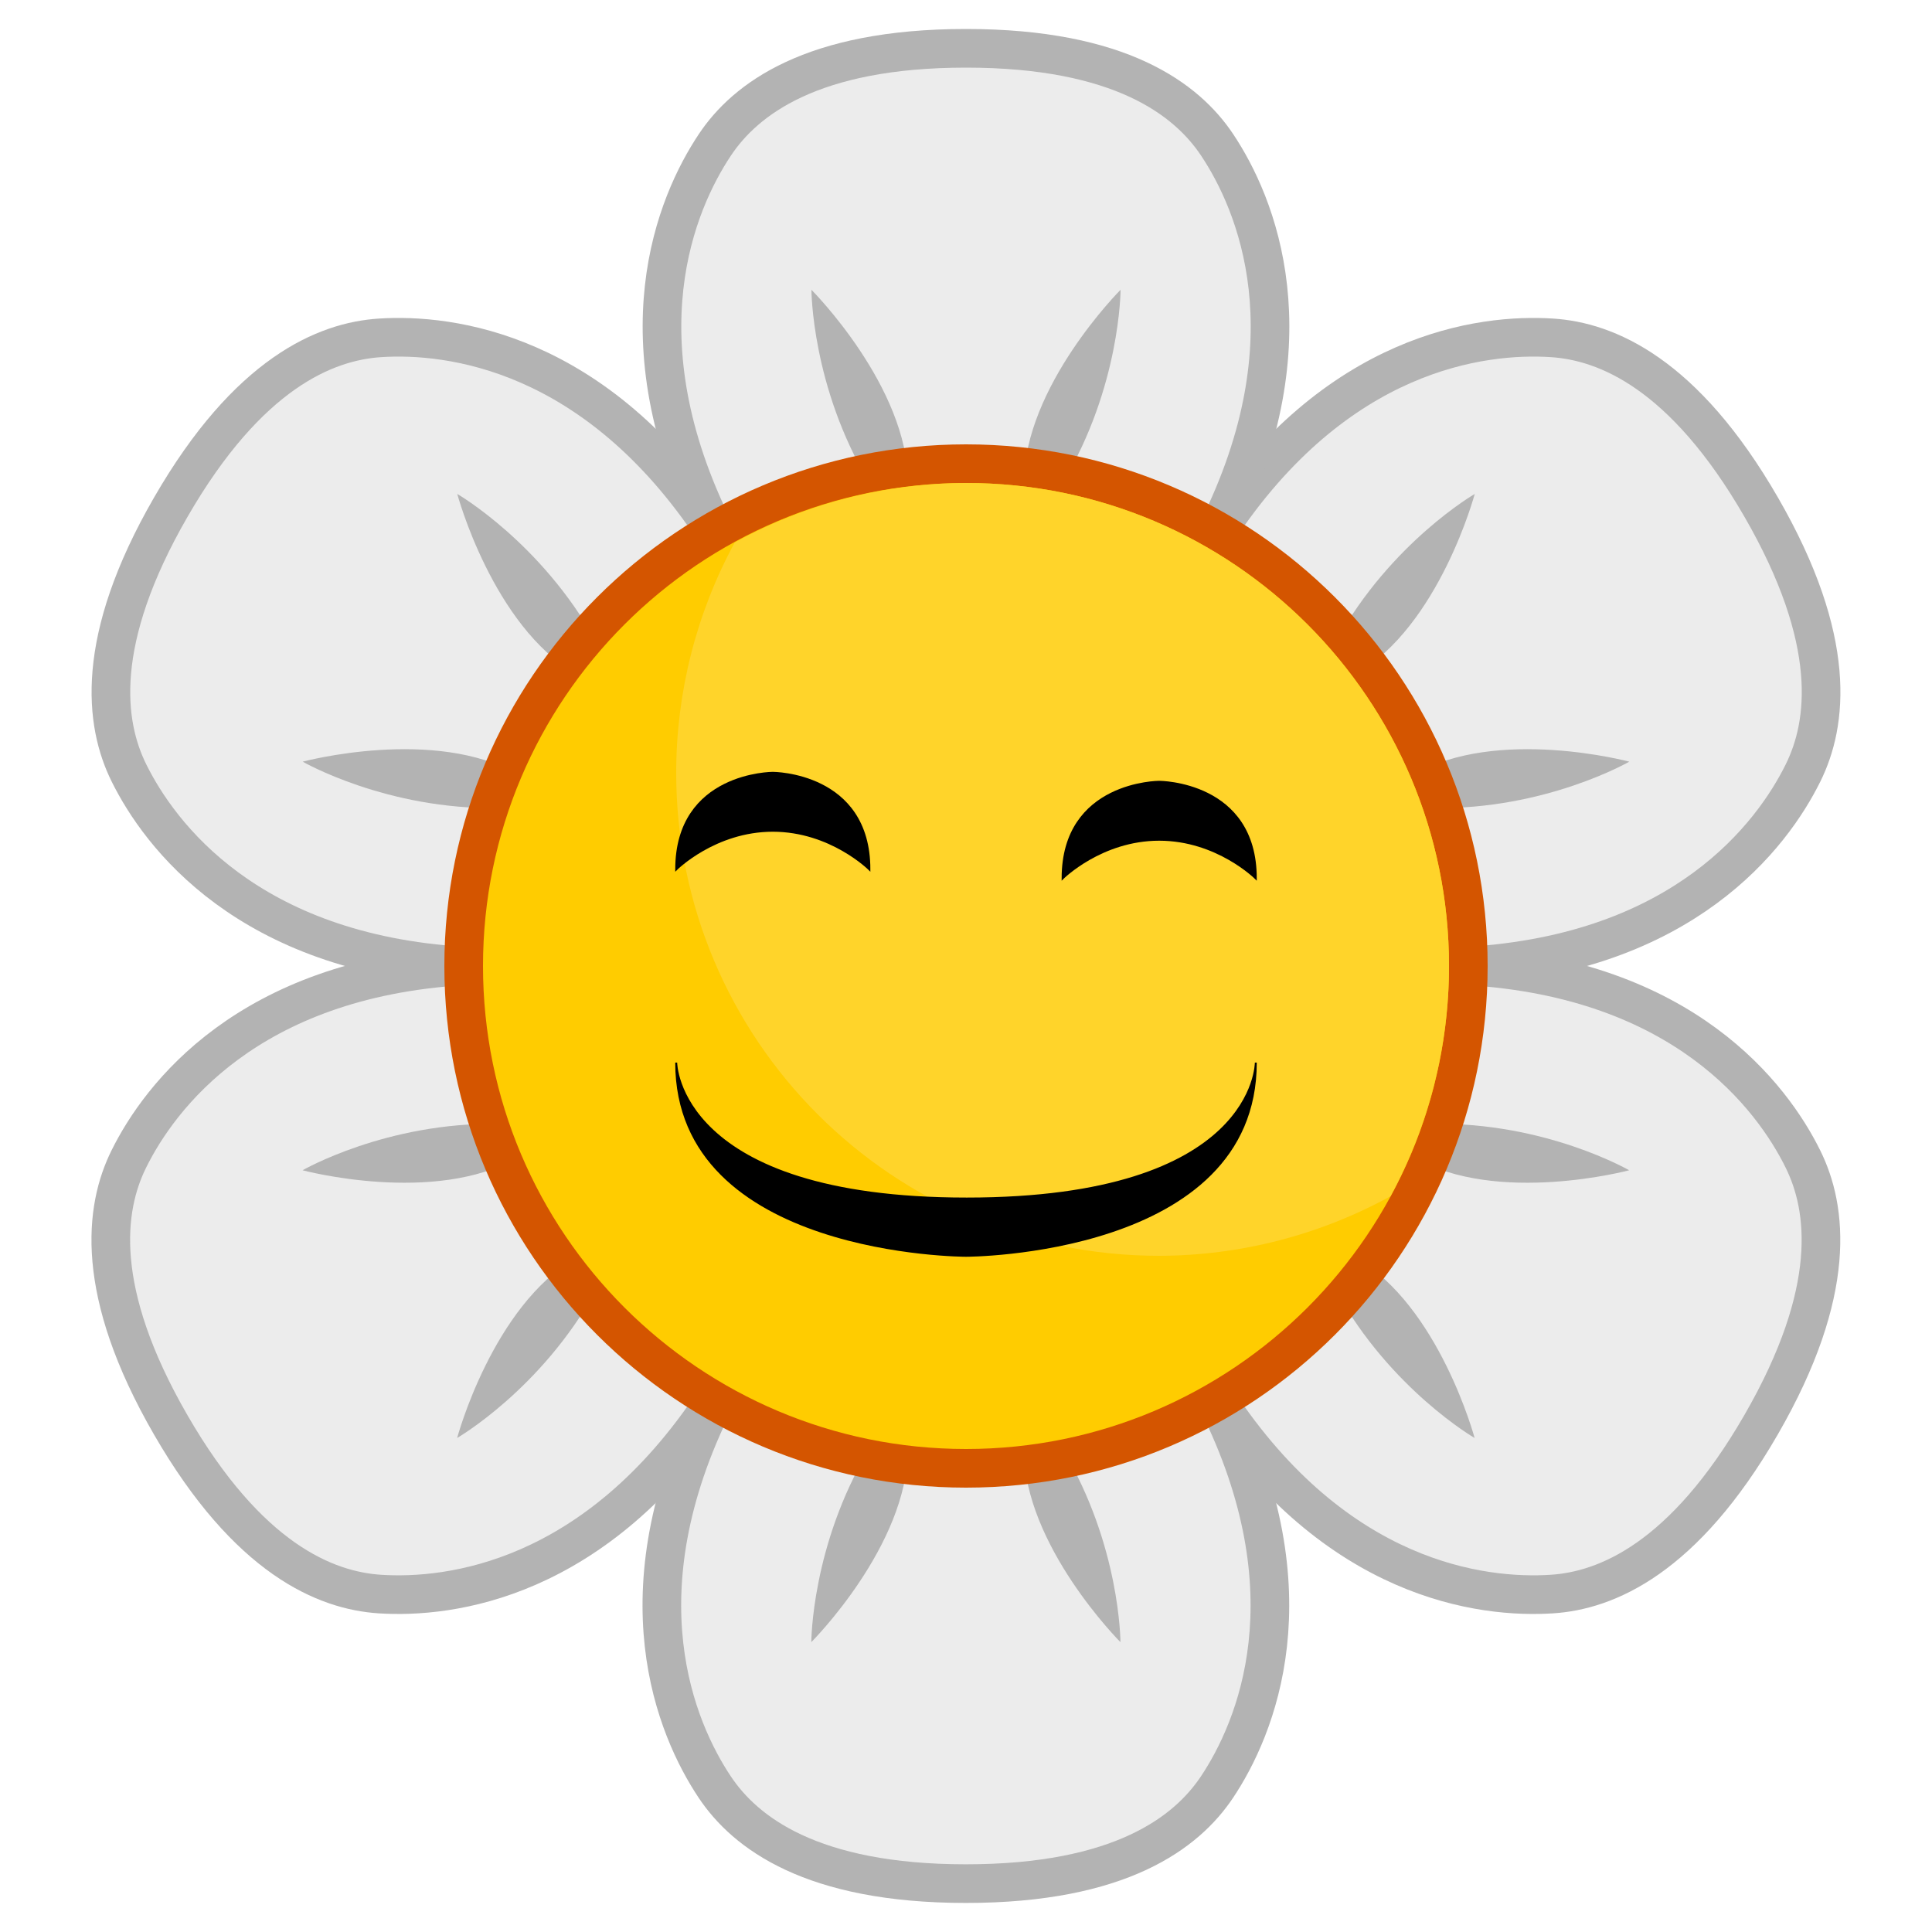
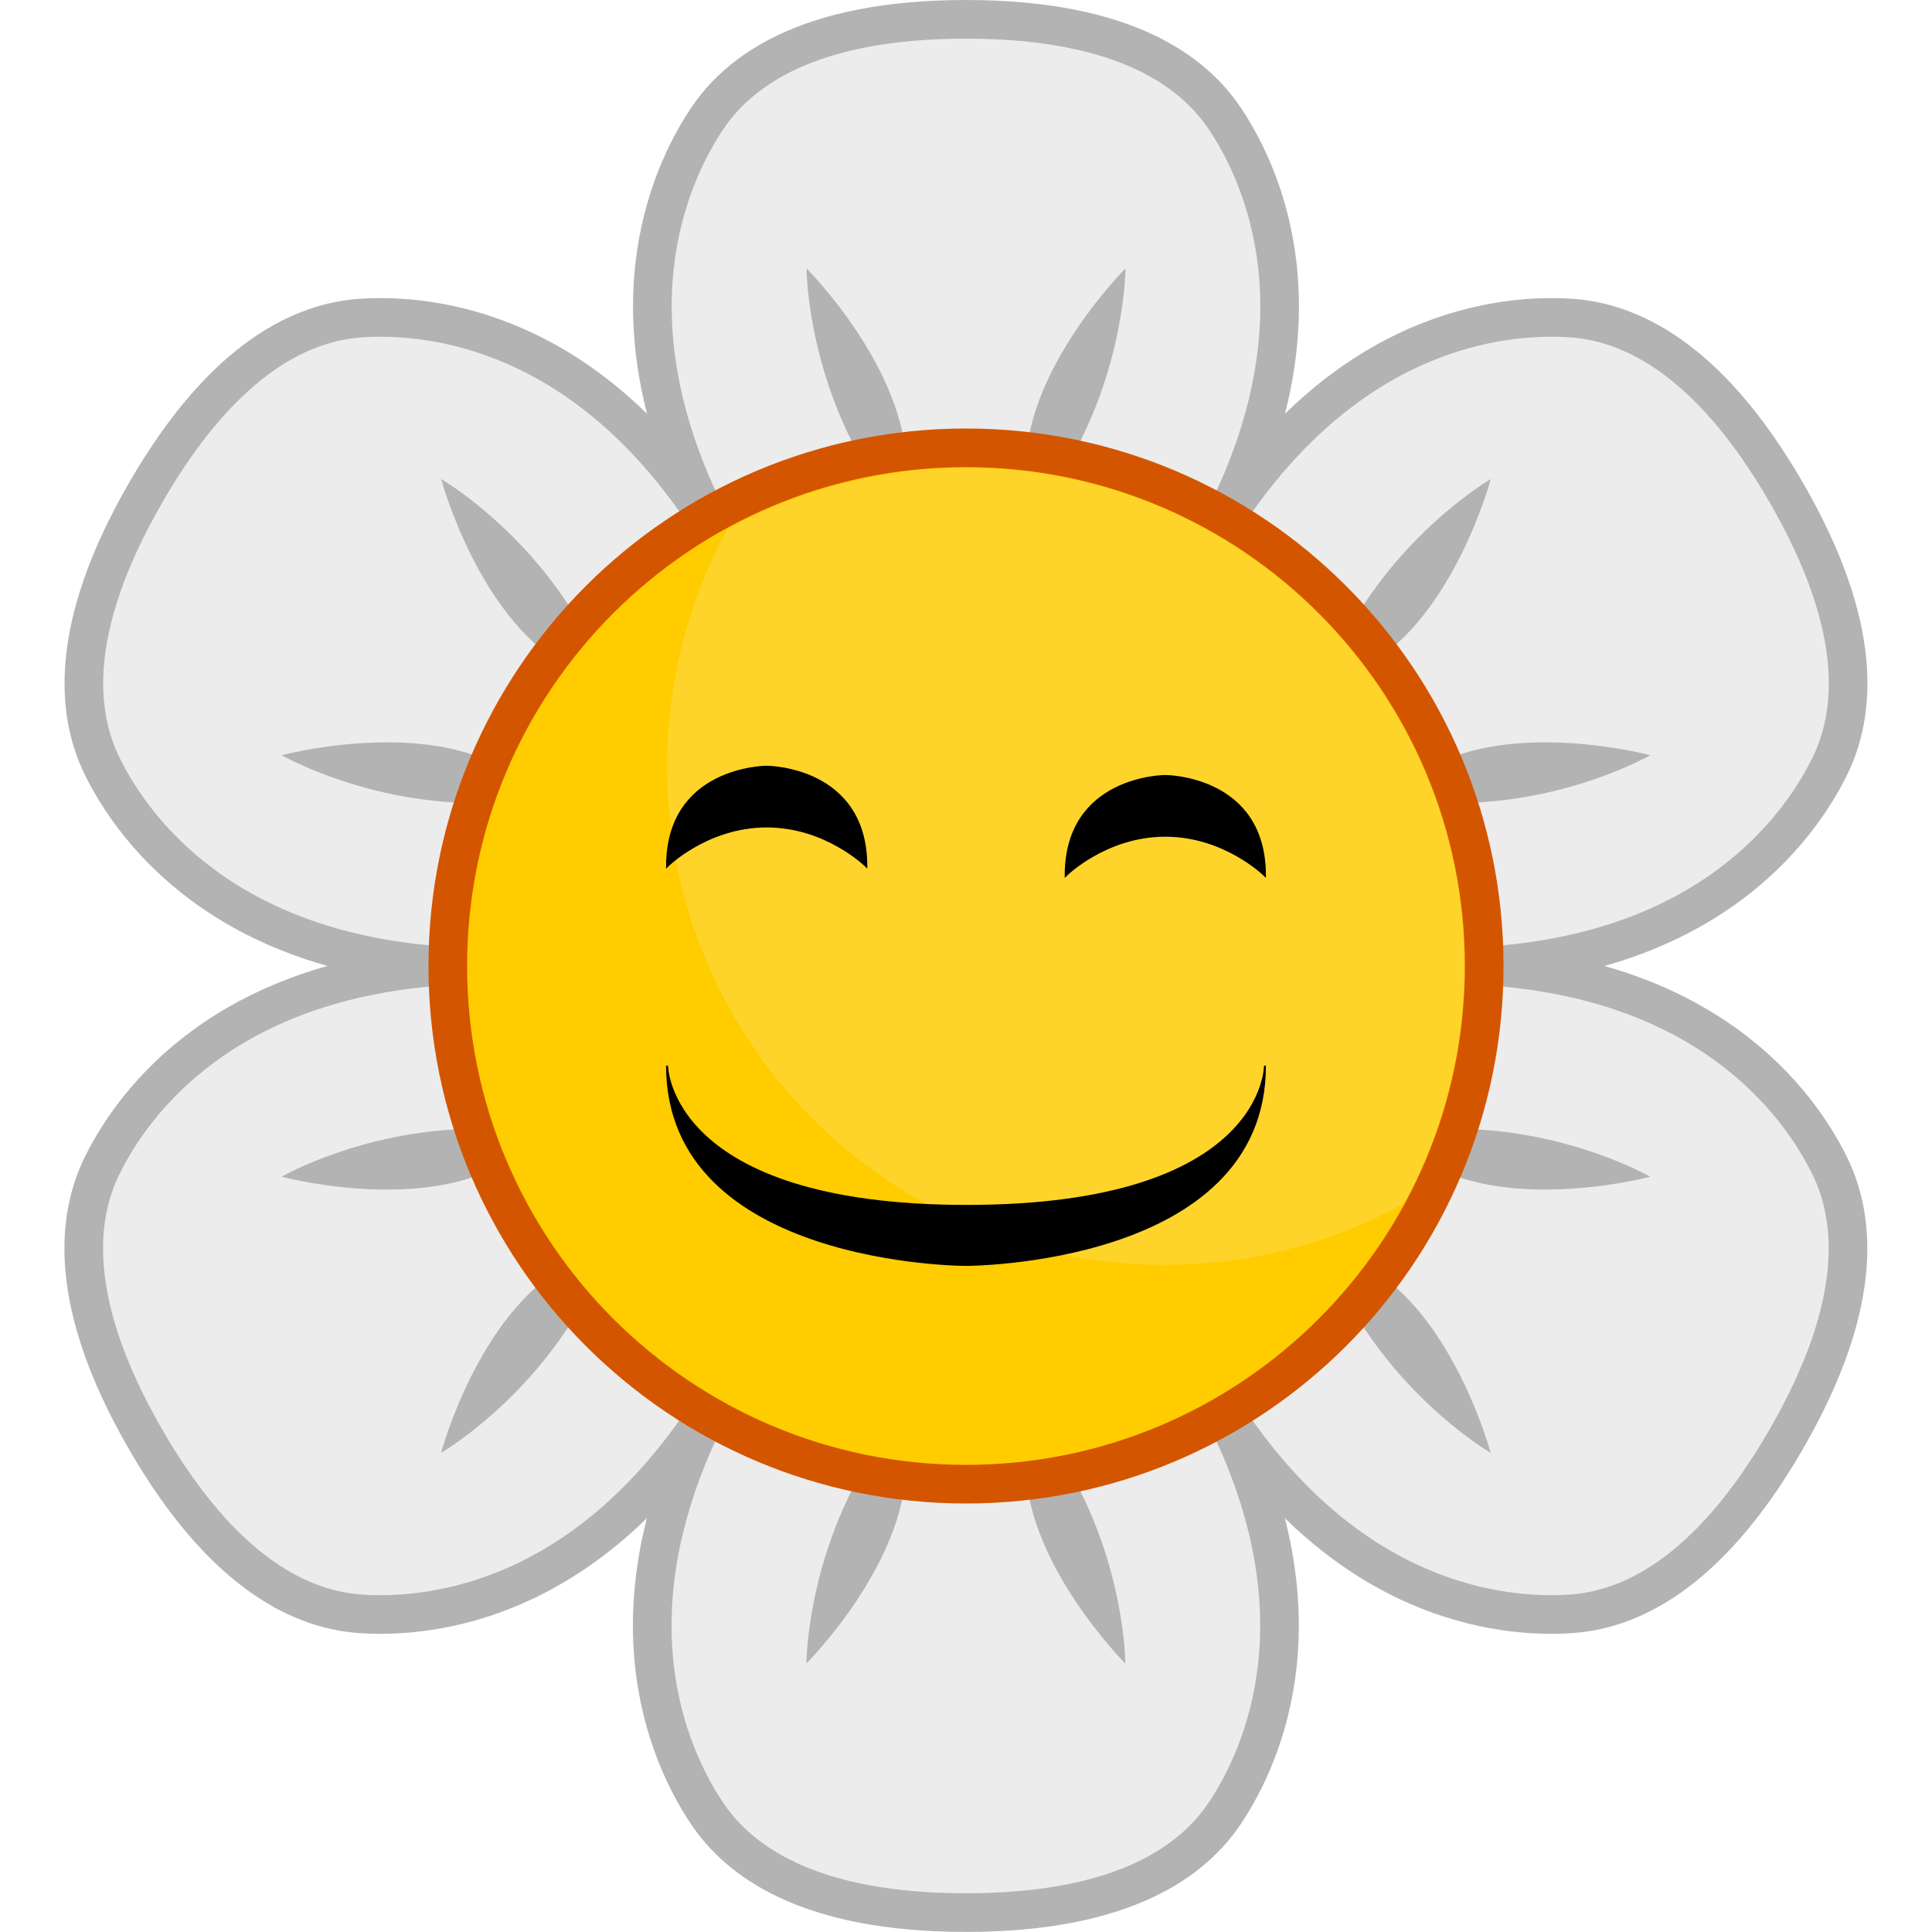
<svg xmlns="http://www.w3.org/2000/svg" width="1000" height="1000" id="svg2" version="1.1" viewBox="0 0 1000 1000">
  <defs id="defs4">
    </defs>
  <g id="layer2" />
  <g id="layer1" transform="translate(0,-52.36218)" style="display:inline">
-     <g id="g4797">
-       <g id="g4665-4" transform="matrix(0.5,0.8660254,-0.8660254,0.5,683.2221,-130.6962)" style="">
-         <path style="fill:#ececec;fill-rule:evenodd;stroke:#b3b3b3;stroke-width:20;stroke-linecap:butt;stroke-linejoin:miter;stroke-miterlimit:4;stroke-dasharray:none;stroke-opacity:1" d="m 500,25 c -80,0 -114.311,26.466 -130,50 -20,30 -50,100 0,200 86.667,0 173.333,0 260,0 C 680,175 650,105 630,75 614.311,51.466 580,25 500,25 Z" id="path4188-6" />
+     <g id="g4797" transform="matrix(1.031621,0,0,1.031574,-15.80948,-17.43944)">
+       <g id="g4665-4" transform="matrix(0.5,0.8660254,-0.8660254,0.5,683.2221,-130.6962)">
+         <path style="fill:#ececec;fill-rule:evenodd;stroke:#b3b3b3;stroke-width:19.387;stroke-linecap:butt;stroke-linejoin:miter;stroke-miterlimit:4;stroke-dasharray:none;stroke-opacity:1" d="m 500,25 c -80,0 -114.311,26.466 -130,50 -20,30 -50,100 0,200 86.667,0 173.333,0 260,0 C 680,175 650,105 630,75 614.311,51.466 580,25 500,25 Z" id="path4188-6" />
        <path style="fill:#b3b3b3;fill-rule:evenodd;stroke:none;stroke-width:1px;stroke-linecap:butt;stroke-linejoin:miter;stroke-opacity:1" d="m 450,250 c -30,-50 -30,-100 -30,-100 0,0 50,50 50,100 z" id="path4648-0" />
        <path style="fill:#b3b3b3;fill-rule:evenodd;stroke:none;stroke-width:1px;stroke-linecap:butt;stroke-linejoin:miter;stroke-opacity:1" d="m 550,250 c 30,-50 30,-100 30,-100 0,0 -50,50 -50,100 z" id="path4648-7-7" />
      </g>
-       <g id="g4665-5" transform="matrix(-0.5,0.8660254,-0.8660254,-0.5,1183.157,369.3559)" style="">
-         <path style="fill:#ececec;fill-rule:evenodd;stroke:#b3b3b3;stroke-width:20;stroke-linecap:butt;stroke-linejoin:miter;stroke-miterlimit:4;stroke-dasharray:none;stroke-opacity:1" d="m 500,25 c -80,0 -114.311,26.466 -130,50 -20,30 -50,100 0,200 86.667,0 173.333,0 260,0 C 680,175 650,105 630,75 614.311,51.466 580,25 500,25 Z" id="path4188-4" />
+       <g id="g4665-5" transform="matrix(-0.5,0.8660254,-0.8660254,-0.5,1183.157,369.3559)">
+         <path style="fill:#ececec;fill-rule:evenodd;stroke:#b3b3b3;stroke-width:19.387;stroke-linecap:butt;stroke-linejoin:miter;stroke-miterlimit:4;stroke-dasharray:none;stroke-opacity:1" d="m 500,25 c -80,0 -114.311,26.466 -130,50 -20,30 -50,100 0,200 86.667,0 173.333,0 260,0 C 680,175 650,105 630,75 614.311,51.466 580,25 500,25 Z" id="path4188-4" />
        <path style="fill:#b3b3b3;fill-rule:evenodd;stroke:none;stroke-width:1px;stroke-linecap:butt;stroke-linejoin:miter;stroke-opacity:1" d="m 450,250 c -30,-50 -30,-100 -30,-100 0,0 50,50 50,100 z" id="path4648-3" />
        <path style="fill:#b3b3b3;fill-rule:evenodd;stroke:none;stroke-width:1px;stroke-linecap:butt;stroke-linejoin:miter;stroke-opacity:1" d="m 550,250 c 30,-50 30,-100 30,-100 0,0 -50,50 -50,100 z" id="path4648-7-0" />
      </g>
-       <g id="g4665-7" transform="matrix(-1,0,0,-1,999.9348,1052.323)" style="">
-         <path style="fill:#ececec;fill-rule:evenodd;stroke:#b3b3b3;stroke-width:20;stroke-linecap:butt;stroke-linejoin:miter;stroke-miterlimit:4;stroke-dasharray:none;stroke-opacity:1" d="m 500,25 c -80,0 -114.311,26.466 -130,50 -20,30 -50,100 0,200 86.667,0 173.333,0 260,0 C 680,175 650,105 630,75 614.311,51.466 580,25 500,25 Z" id="path4188-7" />
+       <g id="g4665-7" transform="matrix(-1,0,0,-1,999.9348,1052.323)">
+         <path style="fill:#ececec;fill-rule:evenodd;stroke:#b3b3b3;stroke-width:19.387;stroke-linecap:butt;stroke-linejoin:miter;stroke-miterlimit:4;stroke-dasharray:none;stroke-opacity:1" d="m 500,25 c -80,0 -114.311,26.466 -130,50 -20,30 -50,100 0,200 86.667,0 173.333,0 260,0 C 680,175 650,105 630,75 614.311,51.466 580,25 500,25 Z" id="path4188-7" />
        <path style="fill:#b3b3b3;fill-rule:evenodd;stroke:none;stroke-width:1px;stroke-linecap:butt;stroke-linejoin:miter;stroke-opacity:1" d="m 450,250 c -30,-50 -30,-100 -30,-100 0,0 50,50 50,100 z" id="path4648-30" />
        <path style="fill:#b3b3b3;fill-rule:evenodd;stroke:none;stroke-width:1px;stroke-linecap:butt;stroke-linejoin:miter;stroke-opacity:1" d="m 550,250 c 30,-50 30,-100 30,-100 0,0 -50,50 -50,100 z" id="path4648-7-1" />
      </g>
-       <g id="g4665-4-3" transform="matrix(-0.5,-0.8660254,0.8660254,-0.5,316.7128,1235.381)" style="">
-         <path style="fill:#ececec;fill-rule:evenodd;stroke:#b3b3b3;stroke-width:20;stroke-linecap:butt;stroke-linejoin:miter;stroke-miterlimit:4;stroke-dasharray:none;stroke-opacity:1" d="m 500,25 c -80,0 -114.311,26.466 -130,50 -20,30 -50,100 0,200 86.667,0 173.333,0 260,0 C 680,175 650,105 630,75 614.311,51.466 580,25 500,25 Z" id="path4188-6-1" />
+       <g id="g4665-4-3" transform="matrix(-0.5,-0.8660254,0.8660254,-0.5,316.7128,1235.381)">
+         <path style="fill:#ececec;fill-rule:evenodd;stroke:#b3b3b3;stroke-width:19.387;stroke-linecap:butt;stroke-linejoin:miter;stroke-miterlimit:4;stroke-dasharray:none;stroke-opacity:1" d="m 500,25 c -80,0 -114.311,26.466 -130,50 -20,30 -50,100 0,200 86.667,0 173.333,0 260,0 C 680,175 650,105 630,75 614.311,51.466 580,25 500,25 Z" id="path4188-6-1" />
        <path style="fill:#b3b3b3;fill-rule:evenodd;stroke:none;stroke-width:1px;stroke-linecap:butt;stroke-linejoin:miter;stroke-opacity:1" d="m 450,250 c -30,-50 -30,-100 -30,-100 0,0 50,50 50,100 z" id="path4648-0-9" />
        <path style="fill:#b3b3b3;fill-rule:evenodd;stroke:none;stroke-width:1px;stroke-linecap:butt;stroke-linejoin:miter;stroke-opacity:1" d="m 550,250 c 30,-50 30,-100 30,-100 0,0 -50,50 -50,100 z" id="path4648-7-7-0" />
      </g>
-       <g id="g4665-5-7" transform="matrix(0.5,-0.8660254,0.8660254,0.5,-183.2221,735.3292)" style="">
-         <path style="fill:#ececec;fill-rule:evenodd;stroke:#b3b3b3;stroke-width:20;stroke-linecap:butt;stroke-linejoin:miter;stroke-miterlimit:4;stroke-dasharray:none;stroke-opacity:1" d="m 500,25 c -80,0 -114.311,26.466 -130,50 -20,30 -50,100 0,200 86.667,0 173.333,0 260,0 C 680,175 650,105 630,75 614.311,51.466 580,25 500,25 Z" id="path4188-4-5" />
+       <g id="g4665-5-7" transform="matrix(0.5,-0.8660254,0.8660254,0.5,-183.2221,735.3292)">
+         <path style="fill:#ececec;fill-rule:evenodd;stroke:#b3b3b3;stroke-width:19.387;stroke-linecap:butt;stroke-linejoin:miter;stroke-miterlimit:4;stroke-dasharray:none;stroke-opacity:1" d="m 500,25 c -80,0 -114.311,26.466 -130,50 -20,30 -50,100 0,200 86.667,0 173.333,0 260,0 C 680,175 650,105 630,75 614.311,51.466 580,25 500,25 Z" id="path4188-4-5" />
        <path style="fill:#b3b3b3;fill-rule:evenodd;stroke:none;stroke-width:1px;stroke-linecap:butt;stroke-linejoin:miter;stroke-opacity:1" d="m 450,250 c -30,-50 -30,-100 -30,-100 0,0 50,50 50,100 z" id="path4648-3-7" />
        <path style="fill:#b3b3b3;fill-rule:evenodd;stroke:none;stroke-width:1px;stroke-linecap:butt;stroke-linejoin:miter;stroke-opacity:1" d="m 550,250 c 30,-50 30,-100 30,-100 0,0 -50,50 -50,100 z" id="path4648-7-0-1" />
      </g>
-       <g transform="translate(0,52.36218)" id="g4665" style="">
-         <path style="fill:#ececec;fill-rule:evenodd;stroke:#b3b3b3;stroke-width:20;stroke-linecap:butt;stroke-linejoin:miter;stroke-miterlimit:4;stroke-dasharray:none;stroke-opacity:1" d="m 500,25 c -80,0 -114.311,26.466 -130,50 -20,30 -50,100 0,200 86.667,0 173.333,0 260,0 C 680,175 650,105 630,75 614.311,51.466 580,25 500,25 Z" id="path4188" />
+       <g transform="translate(0,52.36218)" id="g4665">
+         <path style="fill:#ececec;fill-rule:evenodd;stroke:#b3b3b3;stroke-width:19.387;stroke-linecap:butt;stroke-linejoin:miter;stroke-miterlimit:4;stroke-dasharray:none;stroke-opacity:1" d="m 500,25 c -80,0 -114.311,26.466 -130,50 -20,30 -50,100 0,200 86.667,0 173.333,0 260,0 C 680,175 650,105 630,75 614.311,51.466 580,25 500,25 Z" id="path4188" />
        <path style="fill:#b3b3b3;fill-rule:evenodd;stroke:none;stroke-width:1px;stroke-linecap:butt;stroke-linejoin:miter;stroke-opacity:1" d="m 450,250 c -30,-50 -30,-100 -30,-100 0,0 50,50 50,100 z" id="path4648" />
        <path style="fill:#b3b3b3;fill-rule:evenodd;stroke:none;stroke-width:1px;stroke-linecap:butt;stroke-linejoin:miter;stroke-opacity:1" d="m 550,250 c 30,-50 30,-100 30,-100 0,0 -50,50 -50,100 z" id="path4648-7" />
      </g>
-       <circle r="260" cy="552.362" cx="500" id="path4152" style="opacity:1;fill:#ffcc00;fill-opacity:1;fill-rule:nonzero;stroke:#d45500;stroke-width:20;stroke-linecap:butt;stroke-linejoin:round;stroke-miterlimit:4;stroke-dasharray:none;stroke-dashoffset:0;stroke-opacity:1" />
+       <circle r="260" cy="552.362" cx="500" id="path4152" style="opacity:1;fill:#ffcc00;fill-opacity:1;fill-rule:nonzero;stroke:#d45500;stroke-width:19.387;stroke-linecap:butt;stroke-linejoin:round;stroke-miterlimit:4;stroke-dasharray:none;stroke-dashoffset:0;stroke-opacity:1" />
      <path id="path4134" transform="translate(0,52.36218)" d="M 500,250 A 250,250 0 0 0 380.273,280.828 250,250 0 0 0 350,400 250,250 0 0 0 600,650 250,250 0 0 0 719.727,619.172 250,250 0 0 0 750,500 250,250 0 0 0 500,250 Z" style="opacity:1;fill:#ffd42a;fill-opacity:1;fill-rule:nonzero;stroke:none;stroke-width:10;stroke-linecap:butt;stroke-linejoin:round;stroke-miterlimit:4;stroke-dasharray:none;stroke-dashoffset:0;stroke-opacity:1" />
-       <path id="path4154" d="m 350,502.362 c 0,-50 50,-50 50,-50 0,0 50,0 50,50 0,0 -20,-20 -50,-20 -30,0 -50,20 -50,20 z" style="fill:#000000;fill-rule:evenodd;stroke:#000000;stroke-width:1px;stroke-linecap:butt;stroke-linejoin:miter;stroke-opacity:1" />
-       <path id="path4154-0" d="m 550,507.009 c 0,-50 50,-50 50,-50 0,0 50,0 50,50 0,0 -20,-20 -50,-20 -30,0 -50,20 -50,20 z" style="fill:#000000;fill-rule:evenodd;stroke:#000000;stroke-width:1px;stroke-linecap:butt;stroke-linejoin:miter;stroke-opacity:1" />
-       <path id="path4171" d="m 350,602.362 c 0,100 150,100 150,100 0,0 150,0 150,-100 0,0 0.357,70.357 -149.643,70.357 -150,0 -150.357,-70.357 -150.357,-70.357 z" style="fill:#000000;fill-rule:evenodd;stroke:#000000;stroke-width:1px;stroke-linecap:butt;stroke-linejoin:miter;stroke-opacity:1" />
+       <path id="path4154" d="m 350,502.362 c 0,-50 50,-50 50,-50 0,0 50,0 50,50 0,0 -20,-20 -50,-20 -30,0 -50,20 -50,20 z" style="fill:#000000;fill-rule:evenodd;stroke:#000000;stroke-width:0.969px;stroke-linecap:butt;stroke-linejoin:miter;stroke-opacity:1" />
+       <path id="path4154-0" d="m 550,507.009 c 0,-50 50,-50 50,-50 0,0 50,0 50,50 0,0 -20,-20 -50,-20 -30,0 -50,20 -50,20 z" style="fill:#000000;fill-rule:evenodd;stroke:#000000;stroke-width:0.969px;stroke-linecap:butt;stroke-linejoin:miter;stroke-opacity:1" />
+       <path id="path4171" d="m 350,602.362 c 0,100 150,100 150,100 0,0 150,0 150,-100 0,0 0.357,70.357 -149.643,70.357 -150,0 -150.357,-70.357 -150.357,-70.357 z" style="fill:#000000;fill-rule:evenodd;stroke:#000000;stroke-width:0.969px;stroke-linecap:butt;stroke-linejoin:miter;stroke-opacity:1" />
    </g>
  </g>
</svg>
